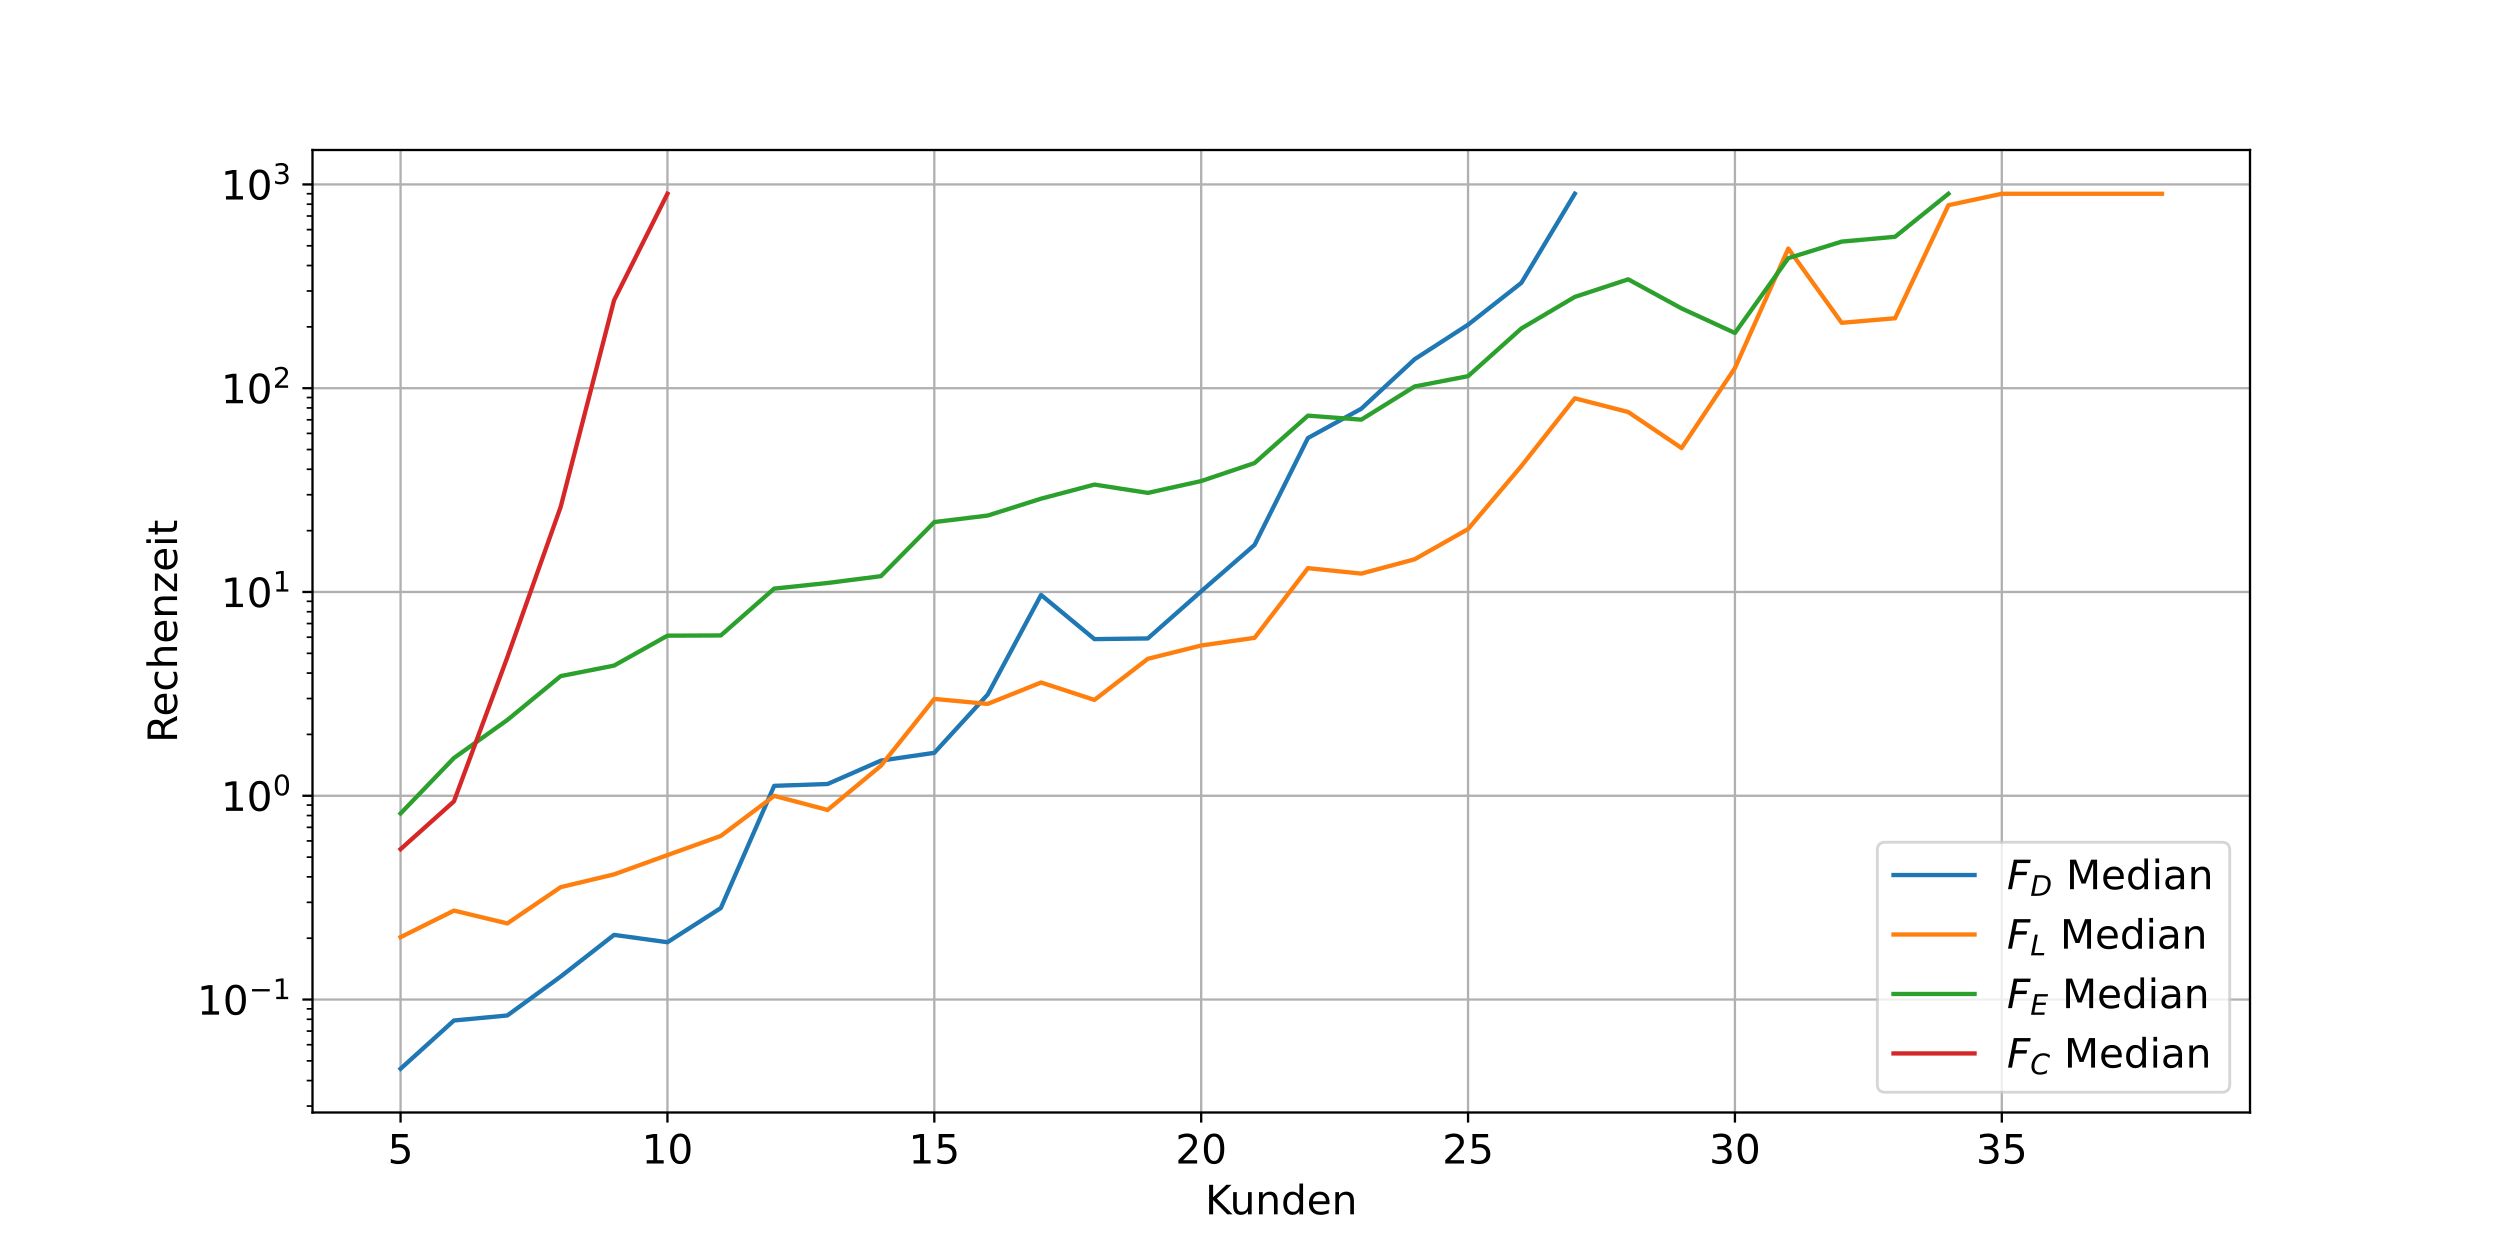
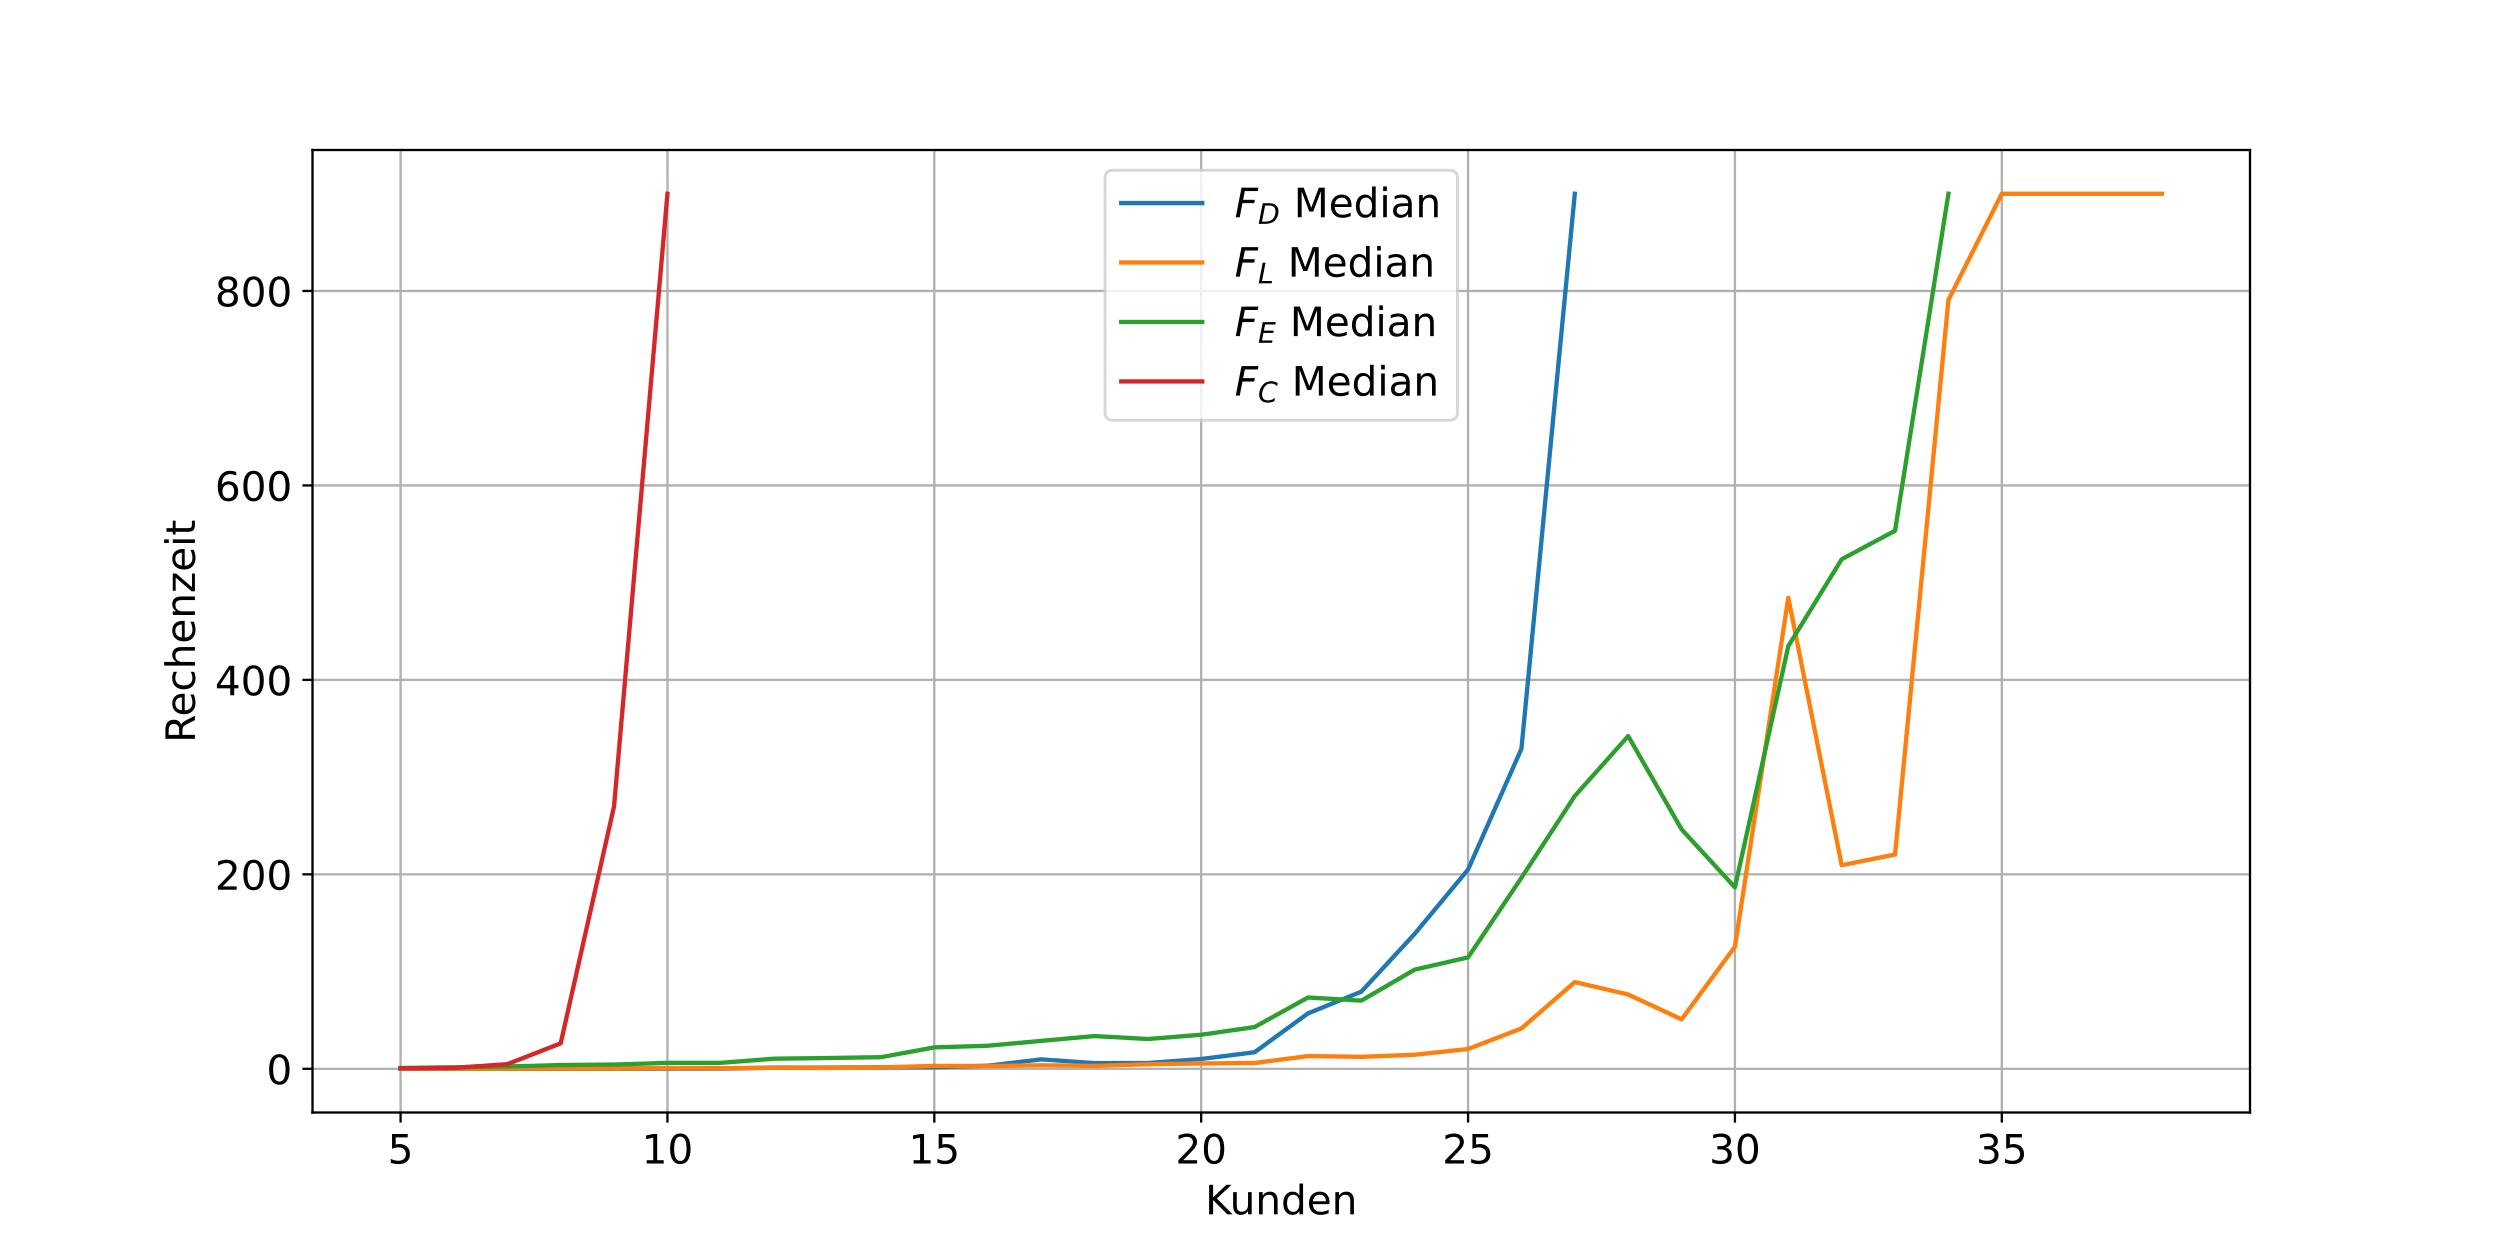
<svg xmlns="http://www.w3.org/2000/svg" xmlns:xlink="http://www.w3.org/1999/xlink" width="864pt" height="432pt" viewBox="0 0 864 432" version="1.1">
  <defs>
    <style type="text/css">*{stroke-linejoin: round; stroke-linecap: butt}</style>
  </defs>
  <g id="figure_1">
    <g id="patch_1">
      <path d="M 0 432  L 864 432  L 864 0  L 0 0  z " style="fill: #ffffff" />
    </g>
    <g id="axes_1">
      <g id="patch_2">
        <path d="M 108 384.48  L 777.6 384.48  L 777.6 51.84  L 108 51.84  z " style="fill: #ffffff" />
      </g>
      <g id="matplotlib.axis_1">
        <g id="xtick_1">
          <g id="line2d_1">
-             <path d="M 138.436 384.48  L 138.436 51.84  " clip-path="url(#pe5a734842f)" style="fill: none; stroke: #b0b0b0; stroke-width: 0.8; stroke-linecap: square" />
+             <path d="M 138.436 384.48  L 138.436 51.84  " clip-path="url(#p50643801a8)" style="fill: none; stroke: #b0b0b0; stroke-width: 0.8; stroke-linecap: square" />
          </g>
          <g id="line2d_2">
            <defs>
-               <path id="mef59b6009b" d="M 0 0  L 0 3.5  " style="stroke: #000000; stroke-width: 0.8" />
-             </defs>
-             <g>
-               <use xlink:href="#mef59b6009b" x="138.436" y="384.48" style="stroke: #000000; stroke-width: 0.8" />
+               <path id="meed0357be1" d="M 0 0  L 0 3.5  " style="stroke: #000000; stroke-width: 0.8" />
+             </defs>
+             <g>
+               <use xlink:href="#meed0357be1" x="138.436" y="384.48" style="stroke: #000000; stroke-width: 0.8" />
            </g>
          </g>
          <g id="text_1">
            <g transform="translate(133.9826 402.1178) scale(0.14 -0.14)">
              <defs>
                <path id="DejaVuSans-35" d="M 691 4666  L 3169 4666  L 3169 4134  L 1269 4134  L 1269 2991  Q 1406 3038 1543 3061  Q 1681 3084 1819 3084  Q 2600 3084 3056 2656  Q 3513 2228 3513 1497  Q 3513 744 3044 326  Q 2575 -91 1722 -91  Q 1428 -91 1123 -41  Q 819 9 494 109  L 494 744  Q 775 591 1075 516  Q 1375 441 1709 441  Q 2250 441 2565 725  Q 2881 1009 2881 1497  Q 2881 1984 2565 2268  Q 2250 2553 1709 2553  Q 1456 2553 1204 2497  Q 953 2441 691 2322  L 691 4666  z " transform="scale(0.015625)" />
              </defs>
              <use xlink:href="#DejaVuSans-35" />
            </g>
          </g>
        </g>
        <g id="xtick_2">
          <g id="line2d_3">
-             <path d="M 230.668 384.48  L 230.668 51.84  " clip-path="url(#pe5a734842f)" style="fill: none; stroke: #b0b0b0; stroke-width: 0.8; stroke-linecap: square" />
+             <path d="M 230.668 384.48  L 230.668 51.84  " clip-path="url(#p50643801a8)" style="fill: none; stroke: #b0b0b0; stroke-width: 0.8; stroke-linecap: square" />
          </g>
          <g id="line2d_4">
            <g>
-               <use xlink:href="#mef59b6009b" x="230.668" y="384.48" style="stroke: #000000; stroke-width: 0.8" />
+               <use xlink:href="#meed0357be1" x="230.668" y="384.48" style="stroke: #000000; stroke-width: 0.8" />
            </g>
          </g>
          <g id="text_2">
            <g transform="translate(221.7603 402.1178) scale(0.14 -0.14)">
              <defs>
                <path id="DejaVuSans-31" d="M 794 531  L 1825 531  L 1825 4091  L 703 3866  L 703 4441  L 1819 4666  L 2450 4666  L 2450 531  L 3481 531  L 3481 0  L 794 0  L 794 531  z " transform="scale(0.015625)" />
                <path id="DejaVuSans-30" d="M 2034 4250  Q 1547 4250 1301 3770  Q 1056 3291 1056 2328  Q 1056 1369 1301 889  Q 1547 409 2034 409  Q 2525 409 2770 889  Q 3016 1369 3016 2328  Q 3016 3291 2770 3770  Q 2525 4250 2034 4250  z M 2034 4750  Q 2819 4750 3233 4129  Q 3647 3509 3647 2328  Q 3647 1150 3233 529  Q 2819 -91 2034 -91  Q 1250 -91 836 529  Q 422 1150 422 2328  Q 422 3509 836 4129  Q 1250 4750 2034 4750  z " transform="scale(0.015625)" />
              </defs>
              <use xlink:href="#DejaVuSans-31" />
              <use xlink:href="#DejaVuSans-30" transform="translate(63.62305 0)" />
            </g>
          </g>
        </g>
        <g id="xtick_3">
          <g id="line2d_5">
-             <path d="M 322.899 384.48  L 322.899 51.84  " clip-path="url(#pe5a734842f)" style="fill: none; stroke: #b0b0b0; stroke-width: 0.8; stroke-linecap: square" />
+             <path d="M 322.899 384.48  L 322.899 51.84  " clip-path="url(#p50643801a8)" style="fill: none; stroke: #b0b0b0; stroke-width: 0.8; stroke-linecap: square" />
          </g>
          <g id="line2d_6">
            <g>
-               <use xlink:href="#mef59b6009b" x="322.899" y="384.48" style="stroke: #000000; stroke-width: 0.8" />
+               <use xlink:href="#meed0357be1" x="322.899" y="384.48" style="stroke: #000000; stroke-width: 0.8" />
            </g>
          </g>
          <g id="text_3">
            <g transform="translate(313.9917 402.1178) scale(0.14 -0.14)">
              <use xlink:href="#DejaVuSans-31" />
              <use xlink:href="#DejaVuSans-35" transform="translate(63.62305 0)" />
            </g>
          </g>
        </g>
        <g id="xtick_4">
          <g id="line2d_7">
-             <path d="M 415.131 384.48  L 415.131 51.84  " clip-path="url(#pe5a734842f)" style="fill: none; stroke: #b0b0b0; stroke-width: 0.8; stroke-linecap: square" />
+             <path d="M 415.131 384.48  L 415.131 51.84  " clip-path="url(#p50643801a8)" style="fill: none; stroke: #b0b0b0; stroke-width: 0.8; stroke-linecap: square" />
          </g>
          <g id="line2d_8">
            <g>
-               <use xlink:href="#mef59b6009b" x="415.131" y="384.48" style="stroke: #000000; stroke-width: 0.8" />
+               <use xlink:href="#meed0357be1" x="415.131" y="384.48" style="stroke: #000000; stroke-width: 0.8" />
            </g>
          </g>
          <g id="text_4">
            <g transform="translate(406.2231 402.1178) scale(0.14 -0.14)">
              <defs>
                <path id="DejaVuSans-32" d="M 1228 531  L 3431 531  L 3431 0  L 469 0  L 469 531  Q 828 903 1448 1529  Q 2069 2156 2228 2338  Q 2531 2678 2651 2914  Q 2772 3150 2772 3378  Q 2772 3750 2511 3984  Q 2250 4219 1831 4219  Q 1534 4219 1204 4116  Q 875 4013 500 3803  L 500 4441  Q 881 4594 1212 4672  Q 1544 4750 1819 4750  Q 2544 4750 2975 4387  Q 3406 4025 3406 3419  Q 3406 3131 3298 2873  Q 3191 2616 2906 2266  Q 2828 2175 2409 1742  Q 1991 1309 1228 531  z " transform="scale(0.015625)" />
              </defs>
              <use xlink:href="#DejaVuSans-32" />
              <use xlink:href="#DejaVuSans-30" transform="translate(63.62305 0)" />
            </g>
          </g>
        </g>
        <g id="xtick_5">
          <g id="line2d_9">
-             <path d="M 507.362 384.48  L 507.362 51.84  " clip-path="url(#pe5a734842f)" style="fill: none; stroke: #b0b0b0; stroke-width: 0.8; stroke-linecap: square" />
+             <path d="M 507.362 384.48  L 507.362 51.84  " clip-path="url(#p50643801a8)" style="fill: none; stroke: #b0b0b0; stroke-width: 0.8; stroke-linecap: square" />
          </g>
          <g id="line2d_10">
            <g>
-               <use xlink:href="#mef59b6009b" x="507.362" y="384.48" style="stroke: #000000; stroke-width: 0.8" />
+               <use xlink:href="#meed0357be1" x="507.362" y="384.48" style="stroke: #000000; stroke-width: 0.8" />
            </g>
          </g>
          <g id="text_5">
            <g transform="translate(498.4545 402.1178) scale(0.14 -0.14)">
              <use xlink:href="#DejaVuSans-32" />
              <use xlink:href="#DejaVuSans-35" transform="translate(63.62305 0)" />
            </g>
          </g>
        </g>
        <g id="xtick_6">
          <g id="line2d_11">
-             <path d="M 599.593 384.48  L 599.593 51.84  " clip-path="url(#pe5a734842f)" style="fill: none; stroke: #b0b0b0; stroke-width: 0.8; stroke-linecap: square" />
+             <path d="M 599.593 384.48  L 599.593 51.84  " clip-path="url(#p50643801a8)" style="fill: none; stroke: #b0b0b0; stroke-width: 0.8; stroke-linecap: square" />
          </g>
          <g id="line2d_12">
            <g>
-               <use xlink:href="#mef59b6009b" x="599.593" y="384.48" style="stroke: #000000; stroke-width: 0.8" />
+               <use xlink:href="#meed0357be1" x="599.593" y="384.48" style="stroke: #000000; stroke-width: 0.8" />
            </g>
          </g>
          <g id="text_6">
            <g transform="translate(590.6859 402.1178) scale(0.14 -0.14)">
              <defs>
                <path id="DejaVuSans-33" d="M 2597 2516  Q 3050 2419 3304 2112  Q 3559 1806 3559 1356  Q 3559 666 3084 287  Q 2609 -91 1734 -91  Q 1441 -91 1130 -33  Q 819 25 488 141  L 488 750  Q 750 597 1062 519  Q 1375 441 1716 441  Q 2309 441 2620 675  Q 2931 909 2931 1356  Q 2931 1769 2642 2001  Q 2353 2234 1838 2234  L 1294 2234  L 1294 2753  L 1863 2753  Q 2328 2753 2575 2939  Q 2822 3125 2822 3475  Q 2822 3834 2567 4026  Q 2313 4219 1838 4219  Q 1578 4219 1281 4162  Q 984 4106 628 3988  L 628 4550  Q 988 4650 1302 4700  Q 1616 4750 1894 4750  Q 2613 4750 3031 4423  Q 3450 4097 3450 3541  Q 3450 3153 3228 2886  Q 3006 2619 2597 2516  z " transform="scale(0.015625)" />
              </defs>
              <use xlink:href="#DejaVuSans-33" />
              <use xlink:href="#DejaVuSans-30" transform="translate(63.62305 0)" />
            </g>
          </g>
        </g>
        <g id="xtick_7">
          <g id="line2d_13">
-             <path d="M 691.825 384.48  L 691.825 51.84  " clip-path="url(#pe5a734842f)" style="fill: none; stroke: #b0b0b0; stroke-width: 0.8; stroke-linecap: square" />
+             <path d="M 691.825 384.48  L 691.825 51.84  " clip-path="url(#p50643801a8)" style="fill: none; stroke: #b0b0b0; stroke-width: 0.8; stroke-linecap: square" />
          </g>
          <g id="line2d_14">
            <g>
-               <use xlink:href="#mef59b6009b" x="691.825" y="384.48" style="stroke: #000000; stroke-width: 0.8" />
+               <use xlink:href="#meed0357be1" x="691.825" y="384.48" style="stroke: #000000; stroke-width: 0.8" />
            </g>
          </g>
          <g id="text_7">
            <g transform="translate(682.9173 402.1178) scale(0.14 -0.14)">
              <use xlink:href="#DejaVuSans-33" />
              <use xlink:href="#DejaVuSans-35" transform="translate(63.62305 0)" />
            </g>
          </g>
        </g>
        <g id="text_8">
          <g transform="translate(416.4997 419.6672) scale(0.14 -0.14)">
            <defs>
              <path id="DejaVuSans-4b" d="M 628 4666  L 1259 4666  L 1259 2694  L 3353 4666  L 4166 4666  L 1850 2491  L 4331 0  L 3500 0  L 1259 2247  L 1259 0  L 628 0  L 628 4666  z " transform="scale(0.015625)" />
              <path id="DejaVuSans-75" d="M 544 1381  L 544 3500  L 1119 3500  L 1119 1403  Q 1119 906 1312 657  Q 1506 409 1894 409  Q 2359 409 2629 706  Q 2900 1003 2900 1516  L 2900 3500  L 3475 3500  L 3475 0  L 2900 0  L 2900 538  Q 2691 219 2414 64  Q 2138 -91 1772 -91  Q 1169 -91 856 284  Q 544 659 544 1381  z M 1991 3584  L 1991 3584  z " transform="scale(0.015625)" />
              <path id="DejaVuSans-6e" d="M 3513 2113  L 3513 0  L 2938 0  L 2938 2094  Q 2938 2591 2744 2837  Q 2550 3084 2163 3084  Q 1697 3084 1428 2787  Q 1159 2491 1159 1978  L 1159 0  L 581 0  L 581 3500  L 1159 3500  L 1159 2956  Q 1366 3272 1645 3428  Q 1925 3584 2291 3584  Q 2894 3584 3203 3211  Q 3513 2838 3513 2113  z " transform="scale(0.015625)" />
              <path id="DejaVuSans-64" d="M 2906 2969  L 2906 4863  L 3481 4863  L 3481 0  L 2906 0  L 2906 525  Q 2725 213 2448 61  Q 2172 -91 1784 -91  Q 1150 -91 751 415  Q 353 922 353 1747  Q 353 2572 751 3078  Q 1150 3584 1784 3584  Q 2172 3584 2448 3432  Q 2725 3281 2906 2969  z M 947 1747  Q 947 1113 1208 752  Q 1469 391 1925 391  Q 2381 391 2643 752  Q 2906 1113 2906 1747  Q 2906 2381 2643 2742  Q 2381 3103 1925 3103  Q 1469 3103 1208 2742  Q 947 2381 947 1747  z " transform="scale(0.015625)" />
              <path id="DejaVuSans-65" d="M 3597 1894  L 3597 1613  L 953 1613  Q 991 1019 1311 708  Q 1631 397 2203 397  Q 2534 397 2845 478  Q 3156 559 3463 722  L 3463 178  Q 3153 47 2828 -22  Q 2503 -91 2169 -91  Q 1331 -91 842 396  Q 353 884 353 1716  Q 353 2575 817 3079  Q 1281 3584 2069 3584  Q 2775 3584 3186 3129  Q 3597 2675 3597 1894  z M 3022 2063  Q 3016 2534 2758 2815  Q 2500 3097 2075 3097  Q 1594 3097 1305 2825  Q 1016 2553 972 2059  L 3022 2063  z " transform="scale(0.015625)" />
            </defs>
            <use xlink:href="#DejaVuSans-4b" />
            <use xlink:href="#DejaVuSans-75" transform="translate(60.57617 0)" />
            <use xlink:href="#DejaVuSans-6e" transform="translate(123.9551 0)" />
            <use xlink:href="#DejaVuSans-64" transform="translate(187.334 0)" />
            <use xlink:href="#DejaVuSans-65" transform="translate(250.8105 0)" />
            <use xlink:href="#DejaVuSans-6e" transform="translate(312.334 0)" />
          </g>
        </g>
      </g>
      <g id="matplotlib.axis_2">
        <g id="ytick_1">
          <g id="line2d_15">
-             <path d="M 108 345.439  L 777.6 345.439  " clip-path="url(#pe5a734842f)" style="fill: none; stroke: #b0b0b0; stroke-width: 0.8; stroke-linecap: square" />
+             <path d="M 108 369.375  L 777.6 369.375  " clip-path="url(#p50643801a8)" style="fill: none; stroke: #b0b0b0; stroke-width: 0.8; stroke-linecap: square" />
          </g>
          <g id="line2d_16">
            <defs>
-               <path id="m1491e854db" d="M 0 0  L -3.5 0  " style="stroke: #000000; stroke-width: 0.8" />
-             </defs>
-             <g>
-               <use xlink:href="#m1491e854db" x="108" y="345.439" style="stroke: #000000; stroke-width: 0.8" />
+               <path id="mfc00ae6a22" d="M 0 0  L -3.5 0  " style="stroke: #000000; stroke-width: 0.8" />
+             </defs>
+             <g>
+               <use xlink:href="#mfc00ae6a22" x="108" y="369.375" style="stroke: #000000; stroke-width: 0.8" />
            </g>
          </g>
          <g id="text_9">
-             <g transform="translate(68.1 350.7577) scale(0.14 -0.14)">
-               <defs>
-                 <path id="DejaVuSans-2212" d="M 678 2272  L 4684 2272  L 4684 1741  L 678 1741  L 678 2272  z " transform="scale(0.015625)" />
-               </defs>
-               <use xlink:href="#DejaVuSans-31" transform="translate(0 0.684375)" />
-               <use xlink:href="#DejaVuSans-30" transform="translate(63.62305 0.684375)" />
-               <use xlink:href="#DejaVuSans-2212" transform="translate(128.2031 38.96563) scale(0.7)" />
-               <use xlink:href="#DejaVuSans-31" transform="translate(186.8555 38.96563) scale(0.7)" />
+             <g transform="translate(92.0925 374.6943) scale(0.14 -0.14)">
+               <use xlink:href="#DejaVuSans-30" />
            </g>
          </g>
        </g>
        <g id="ytick_2">
          <g id="line2d_17">
-             <path d="M 108 275.013  L 777.6 275.013  " clip-path="url(#pe5a734842f)" style="fill: none; stroke: #b0b0b0; stroke-width: 0.8; stroke-linecap: square" />
+             <path d="M 108 302.172  L 777.6 302.172  " clip-path="url(#p50643801a8)" style="fill: none; stroke: #b0b0b0; stroke-width: 0.8; stroke-linecap: square" />
          </g>
          <g id="line2d_18">
            <g>
-               <use xlink:href="#m1491e854db" x="108" y="275.013" style="stroke: #000000; stroke-width: 0.8" />
+               <use xlink:href="#mfc00ae6a22" x="108" y="302.172" style="stroke: #000000; stroke-width: 0.8" />
            </g>
          </g>
          <g id="text_10">
-             <g transform="translate(76.36 280.3324) scale(0.14 -0.14)">
-               <use xlink:href="#DejaVuSans-31" transform="translate(0 0.765625)" />
-               <use xlink:href="#DejaVuSans-30" transform="translate(63.62305 0.765625)" />
-               <use xlink:href="#DejaVuSans-30" transform="translate(128.2031 39.04688) scale(0.7)" />
+             <g transform="translate(74.2775 307.4909) scale(0.14 -0.14)">
+               <use xlink:href="#DejaVuSans-32" />
+               <use xlink:href="#DejaVuSans-30" transform="translate(63.62305 0)" />
+               <use xlink:href="#DejaVuSans-30" transform="translate(127.2461 0)" />
            </g>
          </g>
        </g>
        <g id="ytick_3">
          <g id="line2d_19">
-             <path d="M 108 204.588  L 777.6 204.588  " clip-path="url(#pe5a734842f)" style="fill: none; stroke: #b0b0b0; stroke-width: 0.8; stroke-linecap: square" />
+             <path d="M 108 234.969  L 777.6 234.969  " clip-path="url(#p50643801a8)" style="fill: none; stroke: #b0b0b0; stroke-width: 0.8; stroke-linecap: square" />
          </g>
          <g id="line2d_20">
            <g>
-               <use xlink:href="#m1491e854db" x="108" y="204.588" style="stroke: #000000; stroke-width: 0.8" />
+               <use xlink:href="#mfc00ae6a22" x="108" y="234.969" style="stroke: #000000; stroke-width: 0.8" />
            </g>
          </g>
          <g id="text_11">
-             <g transform="translate(76.36 209.9071) scale(0.14 -0.14)">
-               <use xlink:href="#DejaVuSans-31" transform="translate(0 0.684375)" />
-               <use xlink:href="#DejaVuSans-30" transform="translate(63.62305 0.684375)" />
-               <use xlink:href="#DejaVuSans-31" transform="translate(128.2031 38.96563) scale(0.7)" />
+             <g transform="translate(74.2775 240.2874) scale(0.14 -0.14)">
+               <defs>
+                 <path id="DejaVuSans-34" d="M 2419 4116  L 825 1625  L 2419 1625  L 2419 4116  z M 2253 4666  L 3047 4666  L 3047 1625  L 3713 1625  L 3713 1100  L 3047 1100  L 3047 0  L 2419 0  L 2419 1100  L 313 1100  L 313 1709  L 2253 4666  z " transform="scale(0.015625)" />
+               </defs>
+               <use xlink:href="#DejaVuSans-34" />
+               <use xlink:href="#DejaVuSans-30" transform="translate(63.62305 0)" />
+               <use xlink:href="#DejaVuSans-30" transform="translate(127.2461 0)" />
            </g>
          </g>
        </g>
        <g id="ytick_4">
          <g id="line2d_21">
-             <path d="M 108 134.163  L 777.6 134.163  " clip-path="url(#pe5a734842f)" style="fill: none; stroke: #b0b0b0; stroke-width: 0.8; stroke-linecap: square" />
+             <path d="M 108 167.765  L 777.6 167.765  " clip-path="url(#p50643801a8)" style="fill: none; stroke: #b0b0b0; stroke-width: 0.8; stroke-linecap: square" />
          </g>
          <g id="line2d_22">
            <g>
-               <use xlink:href="#m1491e854db" x="108" y="134.163" style="stroke: #000000; stroke-width: 0.8" />
+               <use xlink:href="#mfc00ae6a22" x="108" y="167.765" style="stroke: #000000; stroke-width: 0.8" />
            </g>
          </g>
          <g id="text_12">
-             <g transform="translate(76.36 139.4817) scale(0.14 -0.14)">
-               <use xlink:href="#DejaVuSans-31" transform="translate(0 0.765625)" />
-               <use xlink:href="#DejaVuSans-30" transform="translate(63.62305 0.765625)" />
-               <use xlink:href="#DejaVuSans-32" transform="translate(128.2031 39.04688) scale(0.7)" />
+             <g transform="translate(74.2775 173.084) scale(0.14 -0.14)">
+               <defs>
+                 <path id="DejaVuSans-36" d="M 2113 2584  Q 1688 2584 1439 2293  Q 1191 2003 1191 1497  Q 1191 994 1439 701  Q 1688 409 2113 409  Q 2538 409 2786 701  Q 3034 994 3034 1497  Q 3034 2003 2786 2293  Q 2538 2584 2113 2584  z M 3366 4563  L 3366 3988  Q 3128 4100 2886 4159  Q 2644 4219 2406 4219  Q 1781 4219 1451 3797  Q 1122 3375 1075 2522  Q 1259 2794 1537 2939  Q 1816 3084 2150 3084  Q 2853 3084 3261 2657  Q 3669 2231 3669 1497  Q 3669 778 3244 343  Q 2819 -91 2113 -91  Q 1303 -91 875 529  Q 447 1150 447 2328  Q 447 3434 972 4092  Q 1497 4750 2381 4750  Q 2619 4750 2861 4703  Q 3103 4656 3366 4563  z " transform="scale(0.015625)" />
+               </defs>
+               <use xlink:href="#DejaVuSans-36" />
+               <use xlink:href="#DejaVuSans-30" transform="translate(63.62305 0)" />
+               <use xlink:href="#DejaVuSans-30" transform="translate(127.2461 0)" />
            </g>
          </g>
        </g>
        <g id="ytick_5">
          <g id="line2d_23">
-             <path d="M 108 63.738  L 777.6 63.738  " clip-path="url(#pe5a734842f)" style="fill: none; stroke: #b0b0b0; stroke-width: 0.8; stroke-linecap: square" />
+             <path d="M 108 100.562  L 777.6 100.562  " clip-path="url(#p50643801a8)" style="fill: none; stroke: #b0b0b0; stroke-width: 0.8; stroke-linecap: square" />
          </g>
          <g id="line2d_24">
            <g>
-               <use xlink:href="#m1491e854db" x="108" y="63.738" style="stroke: #000000; stroke-width: 0.8" />
+               <use xlink:href="#mfc00ae6a22" x="108" y="100.562" style="stroke: #000000; stroke-width: 0.8" />
            </g>
          </g>
          <g id="text_13">
-             <g transform="translate(76.36 69.05642) scale(0.14 -0.14)">
-               <use xlink:href="#DejaVuSans-31" transform="translate(0 0.765625)" />
-               <use xlink:href="#DejaVuSans-30" transform="translate(63.62305 0.765625)" />
-               <use xlink:href="#DejaVuSans-33" transform="translate(128.2031 39.04688) scale(0.7)" />
-             </g>
-           </g>
-         </g>
-         <g id="ytick_6">
-           <g id="line2d_25">
-             <defs>
-               <path id="mbec5efe201" d="M 0 0  L -2 0  " style="stroke: #000000; stroke-width: 0.6" />
-             </defs>
-             <g>
-               <use xlink:href="#mbec5efe201" x="108" y="382.263" style="stroke: #000000; stroke-width: 0.6" />
-             </g>
-           </g>
-         </g>
-         <g id="ytick_7">
-           <g id="line2d_26">
-             <g>
-               <use xlink:href="#mbec5efe201" x="108" y="373.464" style="stroke: #000000; stroke-width: 0.6" />
-             </g>
-           </g>
-         </g>
-         <g id="ytick_8">
-           <g id="line2d_27">
-             <g>
-               <use xlink:href="#mbec5efe201" x="108" y="366.639" style="stroke: #000000; stroke-width: 0.6" />
-             </g>
-           </g>
-         </g>
-         <g id="ytick_9">
-           <g id="line2d_28">
-             <g>
-               <use xlink:href="#mbec5efe201" x="108" y="361.063" style="stroke: #000000; stroke-width: 0.6" />
-             </g>
-           </g>
-         </g>
-         <g id="ytick_10">
-           <g id="line2d_29">
-             <g>
-               <use xlink:href="#mbec5efe201" x="108" y="356.348" style="stroke: #000000; stroke-width: 0.6" />
-             </g>
-           </g>
-         </g>
-         <g id="ytick_11">
-           <g id="line2d_30">
-             <g>
-               <use xlink:href="#mbec5efe201" x="108" y="352.264" style="stroke: #000000; stroke-width: 0.6" />
-             </g>
-           </g>
-         </g>
-         <g id="ytick_12">
-           <g id="line2d_31">
-             <g>
-               <use xlink:href="#mbec5efe201" x="108" y="348.661" style="stroke: #000000; stroke-width: 0.6" />
-             </g>
-           </g>
-         </g>
-         <g id="ytick_13">
-           <g id="line2d_32">
-             <g>
-               <use xlink:href="#mbec5efe201" x="108" y="324.239" style="stroke: #000000; stroke-width: 0.6" />
-             </g>
-           </g>
-         </g>
-         <g id="ytick_14">
-           <g id="line2d_33">
-             <g>
-               <use xlink:href="#mbec5efe201" x="108" y="311.837" style="stroke: #000000; stroke-width: 0.6" />
-             </g>
-           </g>
-         </g>
-         <g id="ytick_15">
-           <g id="line2d_34">
-             <g>
-               <use xlink:href="#mbec5efe201" x="108" y="303.039" style="stroke: #000000; stroke-width: 0.6" />
-             </g>
-           </g>
-         </g>
-         <g id="ytick_16">
-           <g id="line2d_35">
-             <g>
-               <use xlink:href="#mbec5efe201" x="108" y="296.214" style="stroke: #000000; stroke-width: 0.6" />
-             </g>
-           </g>
-         </g>
-         <g id="ytick_17">
-           <g id="line2d_36">
-             <g>
-               <use xlink:href="#mbec5efe201" x="108" y="290.637" style="stroke: #000000; stroke-width: 0.6" />
-             </g>
-           </g>
-         </g>
-         <g id="ytick_18">
-           <g id="line2d_37">
-             <g>
-               <use xlink:href="#mbec5efe201" x="108" y="285.923" style="stroke: #000000; stroke-width: 0.6" />
-             </g>
-           </g>
-         </g>
-         <g id="ytick_19">
-           <g id="line2d_38">
-             <g>
-               <use xlink:href="#mbec5efe201" x="108" y="281.838" style="stroke: #000000; stroke-width: 0.6" />
-             </g>
-           </g>
-         </g>
-         <g id="ytick_20">
-           <g id="line2d_39">
-             <g>
-               <use xlink:href="#mbec5efe201" x="108" y="278.236" style="stroke: #000000; stroke-width: 0.6" />
-             </g>
-           </g>
-         </g>
-         <g id="ytick_21">
-           <g id="line2d_40">
-             <g>
-               <use xlink:href="#mbec5efe201" x="108" y="253.813" style="stroke: #000000; stroke-width: 0.6" />
-             </g>
-           </g>
-         </g>
-         <g id="ytick_22">
-           <g id="line2d_41">
-             <g>
-               <use xlink:href="#mbec5efe201" x="108" y="241.412" style="stroke: #000000; stroke-width: 0.6" />
-             </g>
-           </g>
-         </g>
-         <g id="ytick_23">
-           <g id="line2d_42">
-             <g>
-               <use xlink:href="#mbec5efe201" x="108" y="232.613" style="stroke: #000000; stroke-width: 0.6" />
-             </g>
-           </g>
-         </g>
-         <g id="ytick_24">
-           <g id="line2d_43">
-             <g>
-               <use xlink:href="#mbec5efe201" x="108" y="225.788" style="stroke: #000000; stroke-width: 0.6" />
-             </g>
-           </g>
-         </g>
-         <g id="ytick_25">
-           <g id="line2d_44">
-             <g>
-               <use xlink:href="#mbec5efe201" x="108" y="220.212" style="stroke: #000000; stroke-width: 0.6" />
-             </g>
-           </g>
-         </g>
-         <g id="ytick_26">
-           <g id="line2d_45">
-             <g>
-               <use xlink:href="#mbec5efe201" x="108" y="215.497" style="stroke: #000000; stroke-width: 0.6" />
-             </g>
-           </g>
-         </g>
-         <g id="ytick_27">
-           <g id="line2d_46">
-             <g>
-               <use xlink:href="#mbec5efe201" x="108" y="211.413" style="stroke: #000000; stroke-width: 0.6" />
-             </g>
-           </g>
-         </g>
-         <g id="ytick_28">
-           <g id="line2d_47">
-             <g>
-               <use xlink:href="#mbec5efe201" x="108" y="207.811" style="stroke: #000000; stroke-width: 0.6" />
-             </g>
-           </g>
-         </g>
-         <g id="ytick_29">
-           <g id="line2d_48">
-             <g>
-               <use xlink:href="#mbec5efe201" x="108" y="183.388" style="stroke: #000000; stroke-width: 0.6" />
-             </g>
-           </g>
-         </g>
-         <g id="ytick_30">
-           <g id="line2d_49">
-             <g>
-               <use xlink:href="#mbec5efe201" x="108" y="170.987" style="stroke: #000000; stroke-width: 0.6" />
-             </g>
-           </g>
-         </g>
-         <g id="ytick_31">
-           <g id="line2d_50">
-             <g>
-               <use xlink:href="#mbec5efe201" x="108" y="162.188" style="stroke: #000000; stroke-width: 0.6" />
-             </g>
-           </g>
-         </g>
-         <g id="ytick_32">
-           <g id="line2d_51">
-             <g>
-               <use xlink:href="#mbec5efe201" x="108" y="155.363" style="stroke: #000000; stroke-width: 0.6" />
-             </g>
-           </g>
-         </g>
-         <g id="ytick_33">
-           <g id="line2d_52">
-             <g>
-               <use xlink:href="#mbec5efe201" x="108" y="149.787" style="stroke: #000000; stroke-width: 0.6" />
-             </g>
-           </g>
-         </g>
-         <g id="ytick_34">
-           <g id="line2d_53">
-             <g>
-               <use xlink:href="#mbec5efe201" x="108" y="145.072" style="stroke: #000000; stroke-width: 0.6" />
-             </g>
-           </g>
-         </g>
-         <g id="ytick_35">
-           <g id="line2d_54">
-             <g>
-               <use xlink:href="#mbec5efe201" x="108" y="140.988" style="stroke: #000000; stroke-width: 0.6" />
-             </g>
-           </g>
-         </g>
-         <g id="ytick_36">
-           <g id="line2d_55">
-             <g>
-               <use xlink:href="#mbec5efe201" x="108" y="137.385" style="stroke: #000000; stroke-width: 0.6" />
-             </g>
-           </g>
-         </g>
-         <g id="ytick_37">
-           <g id="line2d_56">
-             <g>
-               <use xlink:href="#mbec5efe201" x="108" y="112.963" style="stroke: #000000; stroke-width: 0.6" />
-             </g>
-           </g>
-         </g>
-         <g id="ytick_38">
-           <g id="line2d_57">
-             <g>
-               <use xlink:href="#mbec5efe201" x="108" y="100.561" style="stroke: #000000; stroke-width: 0.6" />
-             </g>
-           </g>
-         </g>
-         <g id="ytick_39">
-           <g id="line2d_58">
-             <g>
-               <use xlink:href="#mbec5efe201" x="108" y="91.763" style="stroke: #000000; stroke-width: 0.6" />
-             </g>
-           </g>
-         </g>
-         <g id="ytick_40">
-           <g id="line2d_59">
-             <g>
-               <use xlink:href="#mbec5efe201" x="108" y="84.938" style="stroke: #000000; stroke-width: 0.6" />
-             </g>
-           </g>
-         </g>
-         <g id="ytick_41">
-           <g id="line2d_60">
-             <g>
-               <use xlink:href="#mbec5efe201" x="108" y="79.361" style="stroke: #000000; stroke-width: 0.6" />
-             </g>
-           </g>
-         </g>
-         <g id="ytick_42">
-           <g id="line2d_61">
-             <g>
-               <use xlink:href="#mbec5efe201" x="108" y="74.647" style="stroke: #000000; stroke-width: 0.6" />
-             </g>
-           </g>
-         </g>
-         <g id="ytick_43">
-           <g id="line2d_62">
-             <g>
-               <use xlink:href="#mbec5efe201" x="108" y="70.562" style="stroke: #000000; stroke-width: 0.6" />
-             </g>
-           </g>
-         </g>
-         <g id="ytick_44">
-           <g id="line2d_63">
-             <g>
-               <use xlink:href="#mbec5efe201" x="108" y="66.96" style="stroke: #000000; stroke-width: 0.6" />
+             <g transform="translate(74.2775 105.8806) scale(0.14 -0.14)">
+               <defs>
+                 <path id="DejaVuSans-38" d="M 2034 2216  Q 1584 2216 1326 1975  Q 1069 1734 1069 1313  Q 1069 891 1326 650  Q 1584 409 2034 409  Q 2484 409 2743 651  Q 3003 894 3003 1313  Q 3003 1734 2745 1975  Q 2488 2216 2034 2216  z M 1403 2484  Q 997 2584 770 2862  Q 544 3141 544 3541  Q 544 4100 942 4425  Q 1341 4750 2034 4750  Q 2731 4750 3128 4425  Q 3525 4100 3525 3541  Q 3525 3141 3298 2862  Q 3072 2584 2669 2484  Q 3125 2378 3379 2068  Q 3634 1759 3634 1313  Q 3634 634 3220 271  Q 2806 -91 2034 -91  Q 1263 -91 848 271  Q 434 634 434 1313  Q 434 1759 690 2068  Q 947 2378 1403 2484  z M 1172 3481  Q 1172 3119 1398 2916  Q 1625 2713 2034 2713  Q 2441 2713 2670 2916  Q 2900 3119 2900 3481  Q 2900 3844 2670 4047  Q 2441 4250 2034 4250  Q 1625 4250 1398 4047  Q 1172 3844 1172 3481  z " transform="scale(0.015625)" />
+               </defs>
+               <use xlink:href="#DejaVuSans-38" />
+               <use xlink:href="#DejaVuSans-30" transform="translate(63.62305 0)" />
+               <use xlink:href="#DejaVuSans-30" transform="translate(127.2461 0)" />
            </g>
          </g>
        </g>
        <g id="text_14">
-           <g transform="translate(61.18844 256.7147) rotate(-90) scale(0.14 -0.14)">
+           <g transform="translate(67.36594 256.7147) rotate(-90) scale(0.14 -0.14)">
            <defs>
              <path id="DejaVuSans-52" d="M 2841 2188  Q 3044 2119 3236 1894  Q 3428 1669 3622 1275  L 4263 0  L 3584 0  L 2988 1197  Q 2756 1666 2539 1819  Q 2322 1972 1947 1972  L 1259 1972  L 1259 0  L 628 0  L 628 4666  L 2053 4666  Q 2853 4666 3247 4331  Q 3641 3997 3641 3322  Q 3641 2881 3436 2590  Q 3231 2300 2841 2188  z M 1259 4147  L 1259 2491  L 2053 2491  Q 2509 2491 2742 2702  Q 2975 2913 2975 3322  Q 2975 3731 2742 3939  Q 2509 4147 2053 4147  L 1259 4147  z " transform="scale(0.015625)" />
              <path id="DejaVuSans-63" d="M 3122 3366  L 3122 2828  Q 2878 2963 2633 3030  Q 2388 3097 2138 3097  Q 1578 3097 1268 2742  Q 959 2388 959 1747  Q 959 1106 1268 751  Q 1578 397 2138 397  Q 2388 397 2633 464  Q 2878 531 3122 666  L 3122 134  Q 2881 22 2623 -34  Q 2366 -91 2075 -91  Q 1284 -91 818 406  Q 353 903 353 1747  Q 353 2603 823 3093  Q 1294 3584 2113 3584  Q 2378 3584 2631 3529  Q 2884 3475 3122 3366  z " transform="scale(0.015625)" />
              <path id="DejaVuSans-68" d="M 3513 2113  L 3513 0  L 2938 0  L 2938 2094  Q 2938 2591 2744 2837  Q 2550 3084 2163 3084  Q 1697 3084 1428 2787  Q 1159 2491 1159 1978  L 1159 0  L 581 0  L 581 4863  L 1159 4863  L 1159 2956  Q 1366 3272 1645 3428  Q 1925 3584 2291 3584  Q 2894 3584 3203 3211  Q 3513 2838 3513 2113  z " transform="scale(0.015625)" />
              <path id="DejaVuSans-7a" d="M 353 3500  L 3084 3500  L 3084 2975  L 922 459  L 3084 459  L 3084 0  L 275 0  L 275 525  L 2438 3041  L 353 3041  L 353 3500  z " transform="scale(0.015625)" />
              <path id="DejaVuSans-69" d="M 603 3500  L 1178 3500  L 1178 0  L 603 0  L 603 3500  z M 603 4863  L 1178 4863  L 1178 4134  L 603 4134  L 603 4863  z " transform="scale(0.015625)" />
              <path id="DejaVuSans-74" d="M 1172 4494  L 1172 3500  L 2356 3500  L 2356 3053  L 1172 3053  L 1172 1153  Q 1172 725 1289 603  Q 1406 481 1766 481  L 2356 481  L 2356 0  L 1766 0  Q 1100 0 847 248  Q 594 497 594 1153  L 594 3053  L 172 3053  L 172 3500  L 594 3500  L 594 4494  L 1172 4494  z " transform="scale(0.015625)" />
            </defs>
            <use xlink:href="#DejaVuSans-52" />
            <use xlink:href="#DejaVuSans-65" transform="translate(64.98242 0)" />
            <use xlink:href="#DejaVuSans-63" transform="translate(126.5059 0)" />
            <use xlink:href="#DejaVuSans-68" transform="translate(181.4863 0)" />
            <use xlink:href="#DejaVuSans-65" transform="translate(244.8652 0)" />
            <use xlink:href="#DejaVuSans-6e" transform="translate(306.3887 0)" />
            <use xlink:href="#DejaVuSans-7a" transform="translate(369.7676 0)" />
            <use xlink:href="#DejaVuSans-65" transform="translate(422.2578 0)" />
            <use xlink:href="#DejaVuSans-69" transform="translate(483.7812 0)" />
            <use xlink:href="#DejaVuSans-74" transform="translate(511.5645 0)" />
          </g>
        </g>
      </g>
-       <g id="line2d_64">
-         <path d="M 138.436 369.36  L 156.883 352.683  L 175.329 350.947  L 193.775 337.492  L 212.221 323.097  L 230.668 325.636  L 249.114 313.817  L 267.56 271.586  L 286.007 270.948  L 304.453 262.858  L 322.899 260.176  L 341.345 240.029  L 359.792 205.615  L 378.238 220.88  L 396.684 220.647  L 415.131 204.356  L 433.577 188.319  L 452.023 151.379  L 470.469 141.249  L 488.916 124.133  L 507.362 112.216  L 525.808 97.728  L 544.255 66.96  " clip-path="url(#pe5a734842f)" style="fill: none; stroke: #1f77b4; stroke-width: 1.5; stroke-linecap: square" />
-       </g>
-       <g id="line2d_65">
-         <path d="M 138.436 323.885  L 156.883 314.704  L 175.329 319.136  L 193.775 306.597  L 212.221 302.178  L 230.668 295.516  L 249.114 288.892  L 267.56 275.055  L 286.007 279.923  L 304.453 264.634  L 322.899 241.543  L 341.345 243.268  L 359.792 235.87  L 378.238 241.889  L 396.684 227.683  L 415.131 223.078  L 433.577 220.428  L 452.023 196.353  L 470.469 198.24  L 488.916 193.279  L 507.362 182.839  L 525.808 161.04  L 544.255 137.657  L 562.701 142.393  L 581.147 154.846  L 599.593 127.197  L 618.04 85.907  L 636.486 111.562  L 654.932 109.99  L 673.379 70.919  L 691.825 66.96  L 710.271 66.96  L 728.717 66.96  L 747.164 66.96  " clip-path="url(#pe5a734842f)" style="fill: none; stroke: #ff7f0e; stroke-width: 1.5; stroke-linecap: square" />
-       </g>
-       <g id="line2d_66">
-         <path d="M 138.436 281.134  L 156.883 261.958  L 175.329 248.832  L 193.775 233.657  L 212.221 230.024  L 230.668 219.691  L 249.114 219.607  L 267.56 203.419  L 286.007 201.478  L 304.453 199.115  L 322.899 180.428  L 341.345 178.176  L 359.792 172.341  L 378.238 167.47  L 396.684 170.346  L 415.131 166.252  L 433.577 160.027  L 452.023 143.654  L 470.469 145.031  L 488.916 133.559  L 507.362 129.997  L 525.808 113.506  L 544.255 102.606  L 562.701 96.535  L 581.147 106.593  L 599.593 115.076  L 618.04 89.215  L 636.486 83.5  L 654.932 81.833  L 673.379 66.96  " clip-path="url(#pe5a734842f)" style="fill: none; stroke: #2ca02c; stroke-width: 1.5; stroke-linecap: square" />
-       </g>
-       <g id="line2d_67">
-         <path d="M 138.436 293.471  L 156.883 276.951  L 175.329 227.171  L 193.775 175.153  L 212.221 103.777  L 230.668 66.96  " clip-path="url(#pe5a734842f)" style="fill: none; stroke: #d62728; stroke-width: 1.5; stroke-linecap: square" />
+       <g id="line2d_25">
+         <path d="M 138.436 369.36  L 156.883 369.349  L 175.329 369.347  L 193.775 369.332  L 212.221 369.306  L 230.668 369.311  L 249.114 369.281  L 267.56 369  L 286.007 368.992  L 304.453 368.875  L 322.899 368.83  L 341.345 368.321  L 359.792 366.126  L 378.238 367.403  L 396.684 367.388  L 415.131 365.99  L 433.577 363.656  L 452.023 350.237  L 470.469 342.723  L 488.916 322.732  L 507.362 300.51  L 525.808 258.784  L 544.255 66.96  " clip-path="url(#p50643801a8)" style="fill: none; stroke: #1f77b4; stroke-width: 1.5; stroke-linecap: square" />
+       </g>
+       <g id="line2d_26">
+         <path d="M 138.436 369.307  L 156.883 369.284  L 175.329 369.296  L 193.775 369.256  L 212.221 369.237  L 230.668 369.203  L 249.114 369.162  L 267.56 369.04  L 286.007 369.089  L 304.453 368.904  L 322.899 368.372  L 341.345 368.427  L 359.792 368.167  L 378.238 368.383  L 396.684 367.796  L 415.131 367.54  L 433.577 367.373  L 452.023 364.977  L 470.469 365.24  L 488.916 364.512  L 507.362 362.533  L 525.808 355.421  L 544.255 339.401  L 562.701 343.701  L 581.147 352.288  L 599.593 327.18  L 618.04 206.606  L 636.486 299.022  L 654.932 295.312  L 673.379 103.678  L 691.825 66.96  L 710.271 66.96  L 728.717 66.96  L 747.164 66.96  " clip-path="url(#p50643801a8)" style="fill: none; stroke: #ff7f0e; stroke-width: 1.5; stroke-linecap: square" />
+       </g>
+       <g id="line2d_27">
+         <path d="M 138.436 369.1  L 156.883 368.86  L 175.329 368.584  L 193.775 368.076  L 212.221 367.913  L 230.668 367.325  L 249.114 367.319  L 267.56 365.884  L 286.007 365.656  L 304.453 365.357  L 322.899 361.972  L 341.345 361.407  L 359.792 359.731  L 378.238 358.066  L 396.684 359.081  L 415.131 357.607  L 433.577 354.951  L 452.023 344.739  L 470.469 345.823  L 488.916 335.104  L 507.362 330.871  L 525.808 303.356  L 544.255 275.089  L 562.701 254.387  L 581.147 286.613  L 599.593 306.659  L 618.04 223.293  L 636.486 193.28  L 654.932 183.415  L 673.379 66.96  " clip-path="url(#p50643801a8)" style="fill: none; stroke: #2ca02c; stroke-width: 1.5; stroke-linecap: square" />
+       </g>
+       <g id="line2d_28">
+         <path d="M 138.436 369.192  L 156.883 369.06  L 175.329 367.77  L 193.775 360.579  L 212.221 278.631  L 230.668 66.96  " clip-path="url(#p50643801a8)" style="fill: none; stroke: #d62728; stroke-width: 1.5; stroke-linecap: square" />
      </g>
      <g id="patch_3">
        <path d="M 108 384.48  L 108 51.84  " style="fill: none; stroke: #000000; stroke-width: 0.8; stroke-linejoin: miter; stroke-linecap: square" />
      </g>
      <g id="patch_4">
        <path d="M 777.6 384.48  L 777.6 51.84  " style="fill: none; stroke: #000000; stroke-width: 0.8; stroke-linejoin: miter; stroke-linecap: square" />
      </g>
      <g id="patch_5">
        <path d="M 108 384.48  L 777.6 384.48  " style="fill: none; stroke: #000000; stroke-width: 0.8; stroke-linejoin: miter; stroke-linecap: square" />
      </g>
      <g id="patch_6">
        <path d="M 108 51.84  L 777.6 51.84  " style="fill: none; stroke: #000000; stroke-width: 0.8; stroke-linejoin: miter; stroke-linecap: square" />
      </g>
      <g id="legend_1">
        <g id="patch_7">
-           <path d="M 651.6 377.48  L 767.8 377.48  Q 770.6 377.48 770.6 374.68  L 770.6 293.882  Q 770.6 291.082 767.8 291.082  L 651.6 291.082  Q 648.8 291.082 648.8 293.882  L 648.8 374.68  Q 648.8 377.48 651.6 377.48  z " style="fill: #ffffff; opacity: 0.8; stroke: #cccccc; stroke-linejoin: miter" />
-         </g>
-         <g id="line2d_68">
-           <path d="M 654.4 302.42  L 668.4 302.42  L 682.4 302.42  " style="fill: none; stroke: #1f77b4; stroke-width: 1.5; stroke-linecap: square" />
+           <path d="M 384.7 145.238  L 500.9 145.238  Q 503.7 145.238 503.7 142.438  L 503.7 61.64  Q 503.7 58.84 500.9 58.84  L 384.7 58.84  Q 381.9 58.84 381.9 61.64  L 381.9 142.438  Q 381.9 145.238 384.7 145.238  z " style="fill: #ffffff; opacity: 0.8; stroke: #cccccc; stroke-linejoin: miter" />
+         </g>
+         <g id="line2d_29">
+           <path d="M 387.5 70.178  L 401.5 70.178  L 415.5 70.178  " style="fill: none; stroke: #1f77b4; stroke-width: 1.5; stroke-linecap: square" />
        </g>
        <g id="text_15">
-           <g transform="translate(693.6 307.3203) scale(0.14 -0.14)">
+           <g transform="translate(426.7 75.07781) scale(0.14 -0.14)">
            <defs>
              <path id="DejaVuSans-Oblique-46" d="M 1081 4666  L 3756 4666  L 3653 4134  L 1606 4134  L 1338 2759  L 3188 2759  L 3084 2228  L 1234 2228  L 800 0  L 172 0  L 1081 4666  z " transform="scale(0.015625)" />
              <path id="DejaVuSans-Oblique-44" d="M 1081 4666  L 2438 4666  Q 3519 4666 4070 4208  Q 4622 3750 4622 2847  Q 4622 2250 4412 1698  Q 4203 1147 3834 769  Q 3463 381 2891 190  Q 2319 0 1538 0  L 172 0  L 1081 4666  z M 1613 4147  L 909 519  L 1734 519  Q 2794 519 3375 1128  Q 3956 1738 3956 2847  Q 3956 3519 3581 3833  Q 3206 4147 2406 4147  L 1613 4147  z " transform="scale(0.015625)" />
              <path id="DejaVuSans-20" transform="scale(0.015625)" />
              <path id="DejaVuSans-4d" d="M 628 4666  L 1569 4666  L 2759 1491  L 3956 4666  L 4897 4666  L 4897 0  L 4281 0  L 4281 4097  L 3078 897  L 2444 897  L 1241 4097  L 1241 0  L 628 0  L 628 4666  z " transform="scale(0.015625)" />
              <path id="DejaVuSans-61" d="M 2194 1759  Q 1497 1759 1228 1600  Q 959 1441 959 1056  Q 959 750 1161 570  Q 1363 391 1709 391  Q 2188 391 2477 730  Q 2766 1069 2766 1631  L 2766 1759  L 2194 1759  z M 3341 1997  L 3341 0  L 2766 0  L 2766 531  Q 2569 213 2275 61  Q 1981 -91 1556 -91  Q 1019 -91 701 211  Q 384 513 384 1019  Q 384 1609 779 1909  Q 1175 2209 1959 2209  L 2766 2209  L 2766 2266  Q 2766 2663 2505 2880  Q 2244 3097 1772 3097  Q 1472 3097 1187 3025  Q 903 2953 641 2809  L 641 3341  Q 956 3463 1253 3523  Q 1550 3584 1831 3584  Q 2591 3584 2966 3190  Q 3341 2797 3341 1997  z " transform="scale(0.015625)" />
            </defs>
            <use xlink:href="#DejaVuSans-Oblique-46" transform="translate(0 0.015625)" />
            <use xlink:href="#DejaVuSans-Oblique-44" transform="translate(57.51953 -16.39062) scale(0.7)" />
            <use xlink:href="#DejaVuSans-20" transform="translate(114.1553 0.015625)" />
            <use xlink:href="#DejaVuSans-4d" transform="translate(145.9424 0.015625)" />
            <use xlink:href="#DejaVuSans-65" transform="translate(232.2217 0.015625)" />
            <use xlink:href="#DejaVuSans-64" transform="translate(293.7451 0.015625)" />
            <use xlink:href="#DejaVuSans-69" transform="translate(357.2217 0.015625)" />
            <use xlink:href="#DejaVuSans-61" transform="translate(385.0049 0.015625)" />
            <use xlink:href="#DejaVuSans-6e" transform="translate(446.2842 0.015625)" />
          </g>
        </g>
-         <g id="line2d_69">
-           <path d="M 654.4 322.97  L 668.4 322.97  L 682.4 322.97  " style="fill: none; stroke: #ff7f0e; stroke-width: 1.5; stroke-linecap: square" />
+         <g id="line2d_30">
+           <path d="M 387.5 90.727  L 401.5 90.727  L 415.5 90.727  " style="fill: none; stroke: #ff7f0e; stroke-width: 1.5; stroke-linecap: square" />
        </g>
        <g id="text_16">
-           <g transform="translate(693.6 327.8697) scale(0.14 -0.14)">
+           <g transform="translate(426.7 95.62719) scale(0.14 -0.14)">
            <defs>
              <path id="DejaVuSans-Oblique-4c" d="M 1075 4666  L 1709 4666  L 909 525  L 3181 525  L 3078 0  L 172 0  L 1075 4666  z " transform="scale(0.015625)" />
            </defs>
            <use xlink:href="#DejaVuSans-Oblique-46" transform="translate(0 0.015625)" />
            <use xlink:href="#DejaVuSans-Oblique-4c" transform="translate(57.51953 -16.39062) scale(0.7)" />
            <use xlink:href="#DejaVuSans-20" transform="translate(99.25293 0.015625)" />
            <use xlink:href="#DejaVuSans-4d" transform="translate(131.04 0.015625)" />
            <use xlink:href="#DejaVuSans-65" transform="translate(217.3193 0.015625)" />
            <use xlink:href="#DejaVuSans-64" transform="translate(278.8428 0.015625)" />
            <use xlink:href="#DejaVuSans-69" transform="translate(342.3193 0.015625)" />
            <use xlink:href="#DejaVuSans-61" transform="translate(370.1025 0.015625)" />
            <use xlink:href="#DejaVuSans-6e" transform="translate(431.3818 0.015625)" />
          </g>
        </g>
-         <g id="line2d_70">
-           <path d="M 654.4 343.519  L 668.4 343.519  L 682.4 343.519  " style="fill: none; stroke: #2ca02c; stroke-width: 1.5; stroke-linecap: square" />
+         <g id="line2d_31">
+           <path d="M 387.5 111.277  L 401.5 111.277  L 415.5 111.277  " style="fill: none; stroke: #2ca02c; stroke-width: 1.5; stroke-linecap: square" />
        </g>
        <g id="text_17">
-           <g transform="translate(693.6 348.4191) scale(0.14 -0.14)">
+           <g transform="translate(426.7 116.1766) scale(0.14 -0.14)">
            <defs>
              <path id="DejaVuSans-Oblique-45" d="M 1081 4666  L 4031 4666  L 3928 4134  L 1606 4134  L 1338 2753  L 3566 2753  L 3463 2222  L 1234 2222  L 909 531  L 3284 531  L 3181 0  L 172 0  L 1081 4666  z " transform="scale(0.015625)" />
            </defs>
            <use xlink:href="#DejaVuSans-Oblique-46" transform="translate(0 0.015625)" />
            <use xlink:href="#DejaVuSans-Oblique-45" transform="translate(57.51953 -16.39062) scale(0.7)" />
            <use xlink:href="#DejaVuSans-20" transform="translate(104.4824 0.015625)" />
            <use xlink:href="#DejaVuSans-4d" transform="translate(136.2695 0.015625)" />
            <use xlink:href="#DejaVuSans-65" transform="translate(222.5488 0.015625)" />
            <use xlink:href="#DejaVuSans-64" transform="translate(284.0723 0.015625)" />
            <use xlink:href="#DejaVuSans-69" transform="translate(347.5488 0.015625)" />
            <use xlink:href="#DejaVuSans-61" transform="translate(375.332 0.015625)" />
            <use xlink:href="#DejaVuSans-6e" transform="translate(436.6113 0.015625)" />
          </g>
        </g>
-         <g id="line2d_71">
-           <path d="M 654.4 364.068  L 668.4 364.068  L 682.4 364.068  " style="fill: none; stroke: #d62728; stroke-width: 1.5; stroke-linecap: square" />
+         <g id="line2d_32">
+           <path d="M 387.5 131.826  L 401.5 131.826  L 415.5 131.826  " style="fill: none; stroke: #d62728; stroke-width: 1.5; stroke-linecap: square" />
        </g>
        <g id="text_18">
-           <g transform="translate(693.6 368.9684) scale(0.14 -0.14)">
+           <g transform="translate(426.7 136.7259) scale(0.14 -0.14)">
            <defs>
              <path id="DejaVuSans-Oblique-43" d="M 4447 4306  L 4319 3641  Q 4019 3944 3683 4091  Q 3347 4238 2956 4238  Q 2422 4238 2017 3981  Q 1613 3725 1319 3200  Q 1131 2863 1032 2486  Q 934 2109 934 1728  Q 934 1091 1264 756  Q 1594 422 2222 422  Q 2656 422 3056 561  Q 3456 700 3834 978  L 3688 231  Q 3316 72 2936 -9  Q 2556 -91 2175 -91  Q 1278 -91 773 396  Q 269 884 269 1753  Q 269 2309 461 2846  Q 653 3384 1013 3828  Q 1394 4300 1883 4525  Q 2372 4750 3022 4750  Q 3422 4750 3780 4639  Q 4138 4528 4447 4306  z " transform="scale(0.015625)" />
            </defs>
            <use xlink:href="#DejaVuSans-Oblique-46" transform="translate(0 0.015625)" />
            <use xlink:href="#DejaVuSans-Oblique-43" transform="translate(57.51953 -16.39062) scale(0.7)" />
            <use xlink:href="#DejaVuSans-20" transform="translate(109.1309 0.015625)" />
            <use xlink:href="#DejaVuSans-4d" transform="translate(140.918 0.015625)" />
            <use xlink:href="#DejaVuSans-65" transform="translate(227.1973 0.015625)" />
            <use xlink:href="#DejaVuSans-64" transform="translate(288.7207 0.015625)" />
            <use xlink:href="#DejaVuSans-69" transform="translate(352.1973 0.015625)" />
            <use xlink:href="#DejaVuSans-61" transform="translate(379.9805 0.015625)" />
            <use xlink:href="#DejaVuSans-6e" transform="translate(441.2598 0.015625)" />
          </g>
        </g>
      </g>
    </g>
  </g>
  <defs>
-     <clipPath id="pe5a734842f">
+     <clipPath id="p50643801a8">
      <rect x="108" y="51.84" width="669.6" height="332.64" />
    </clipPath>
  </defs>
</svg>
